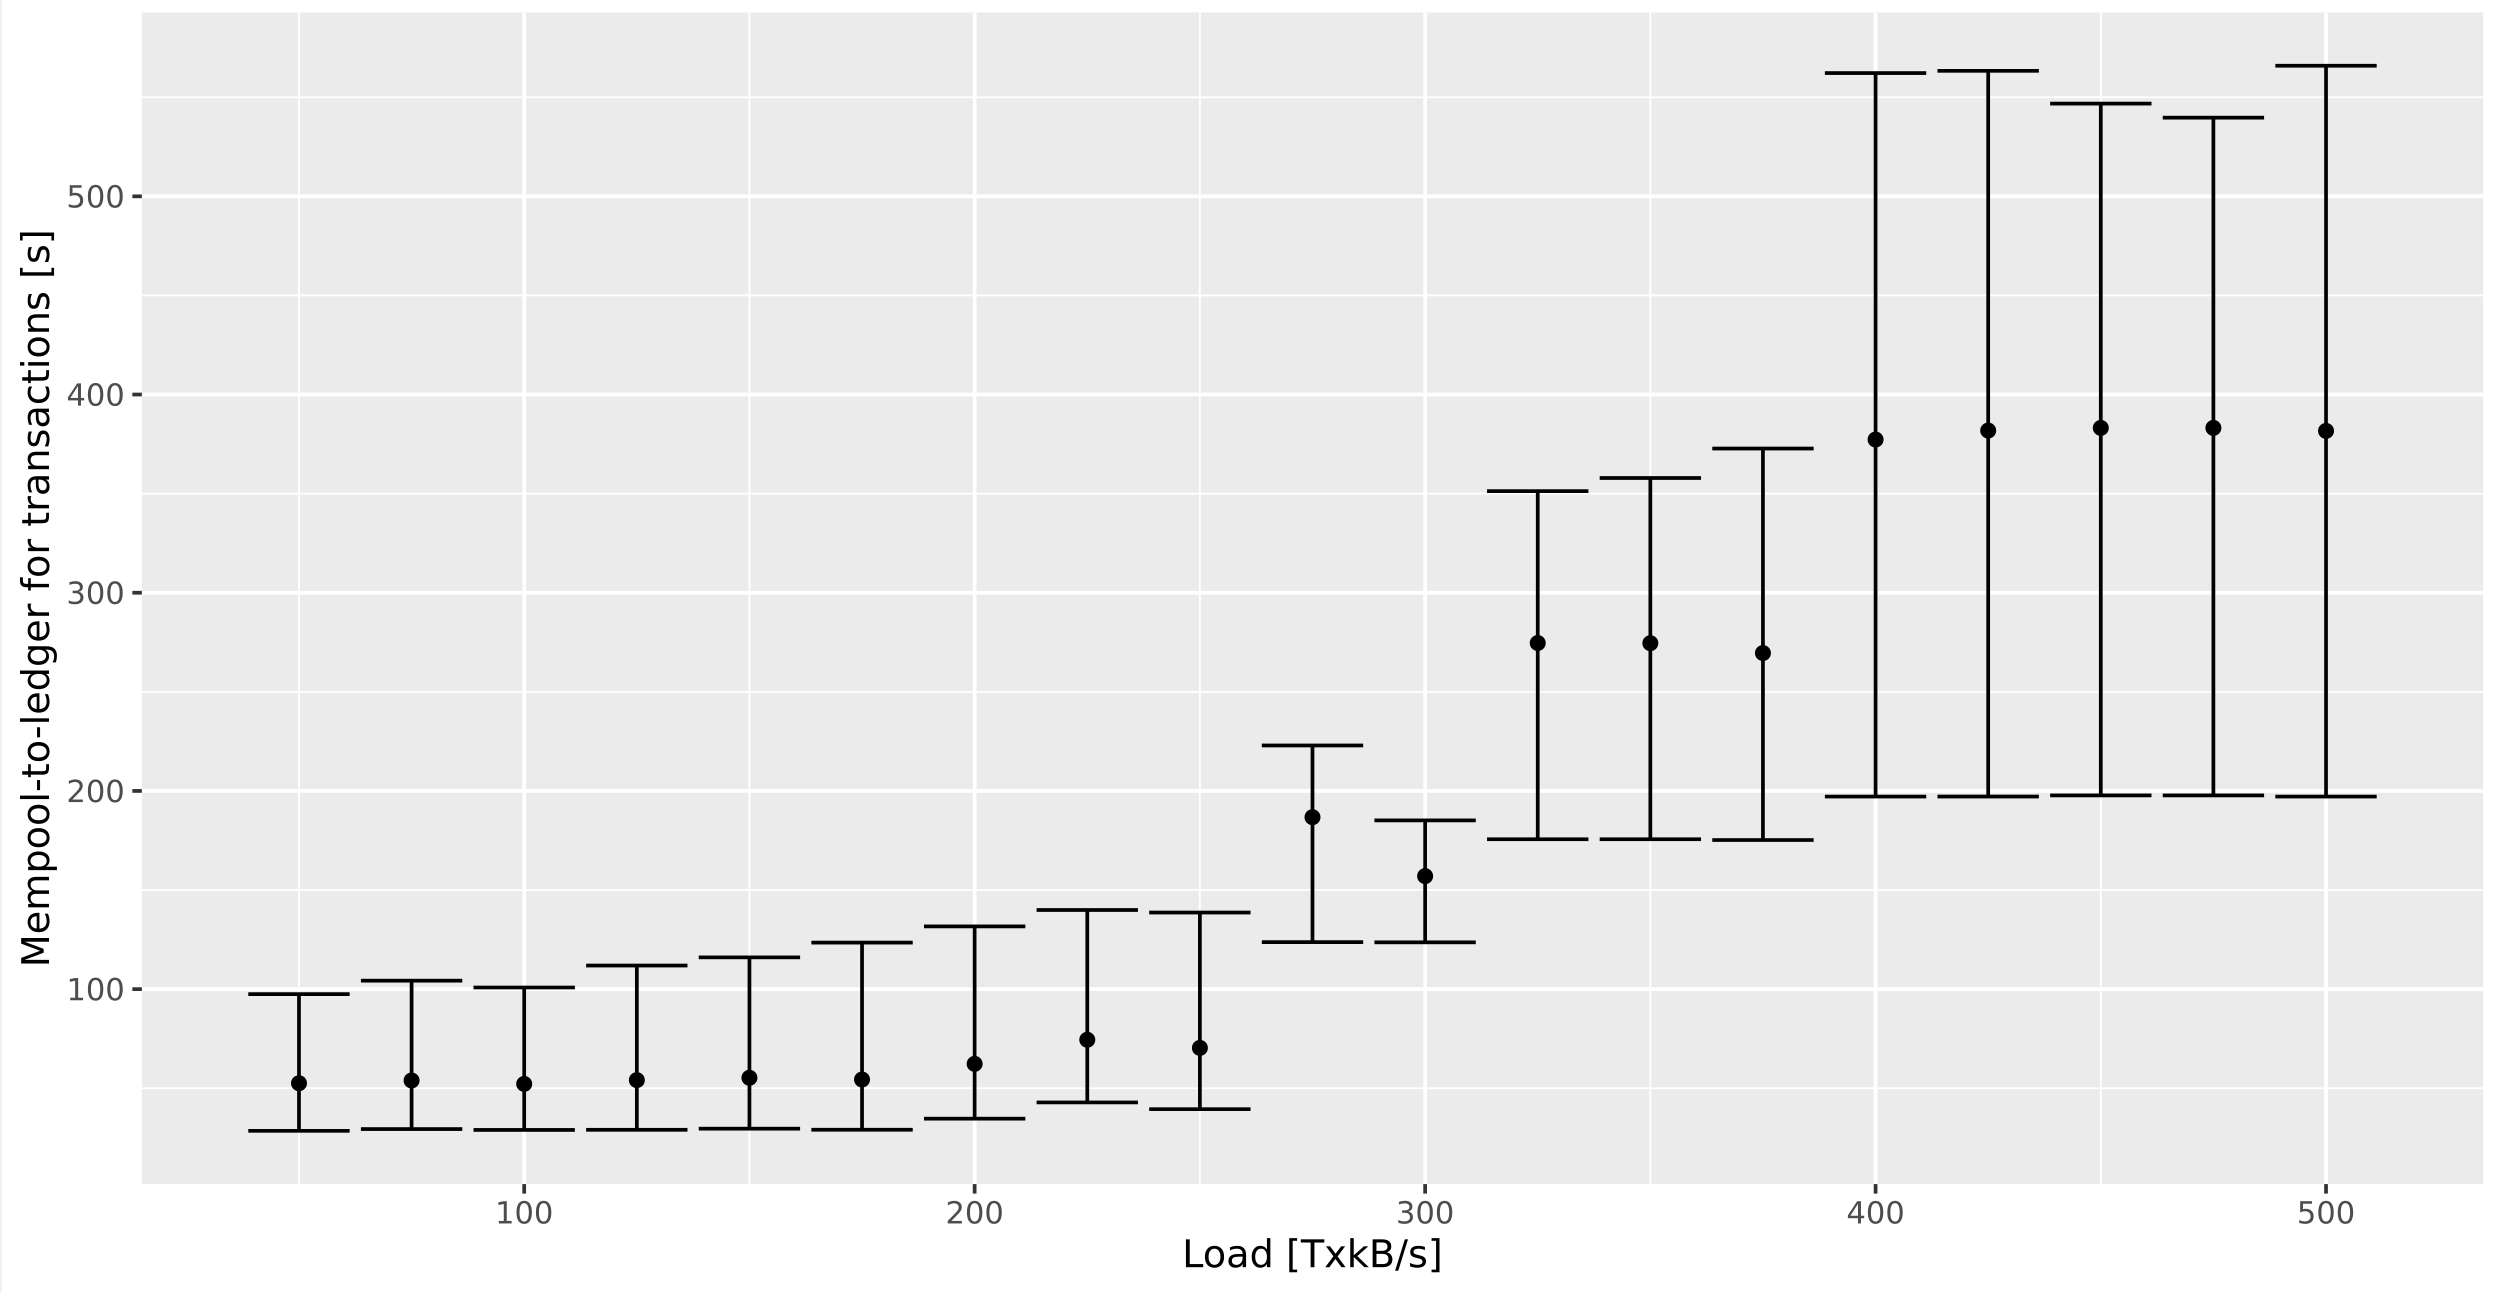
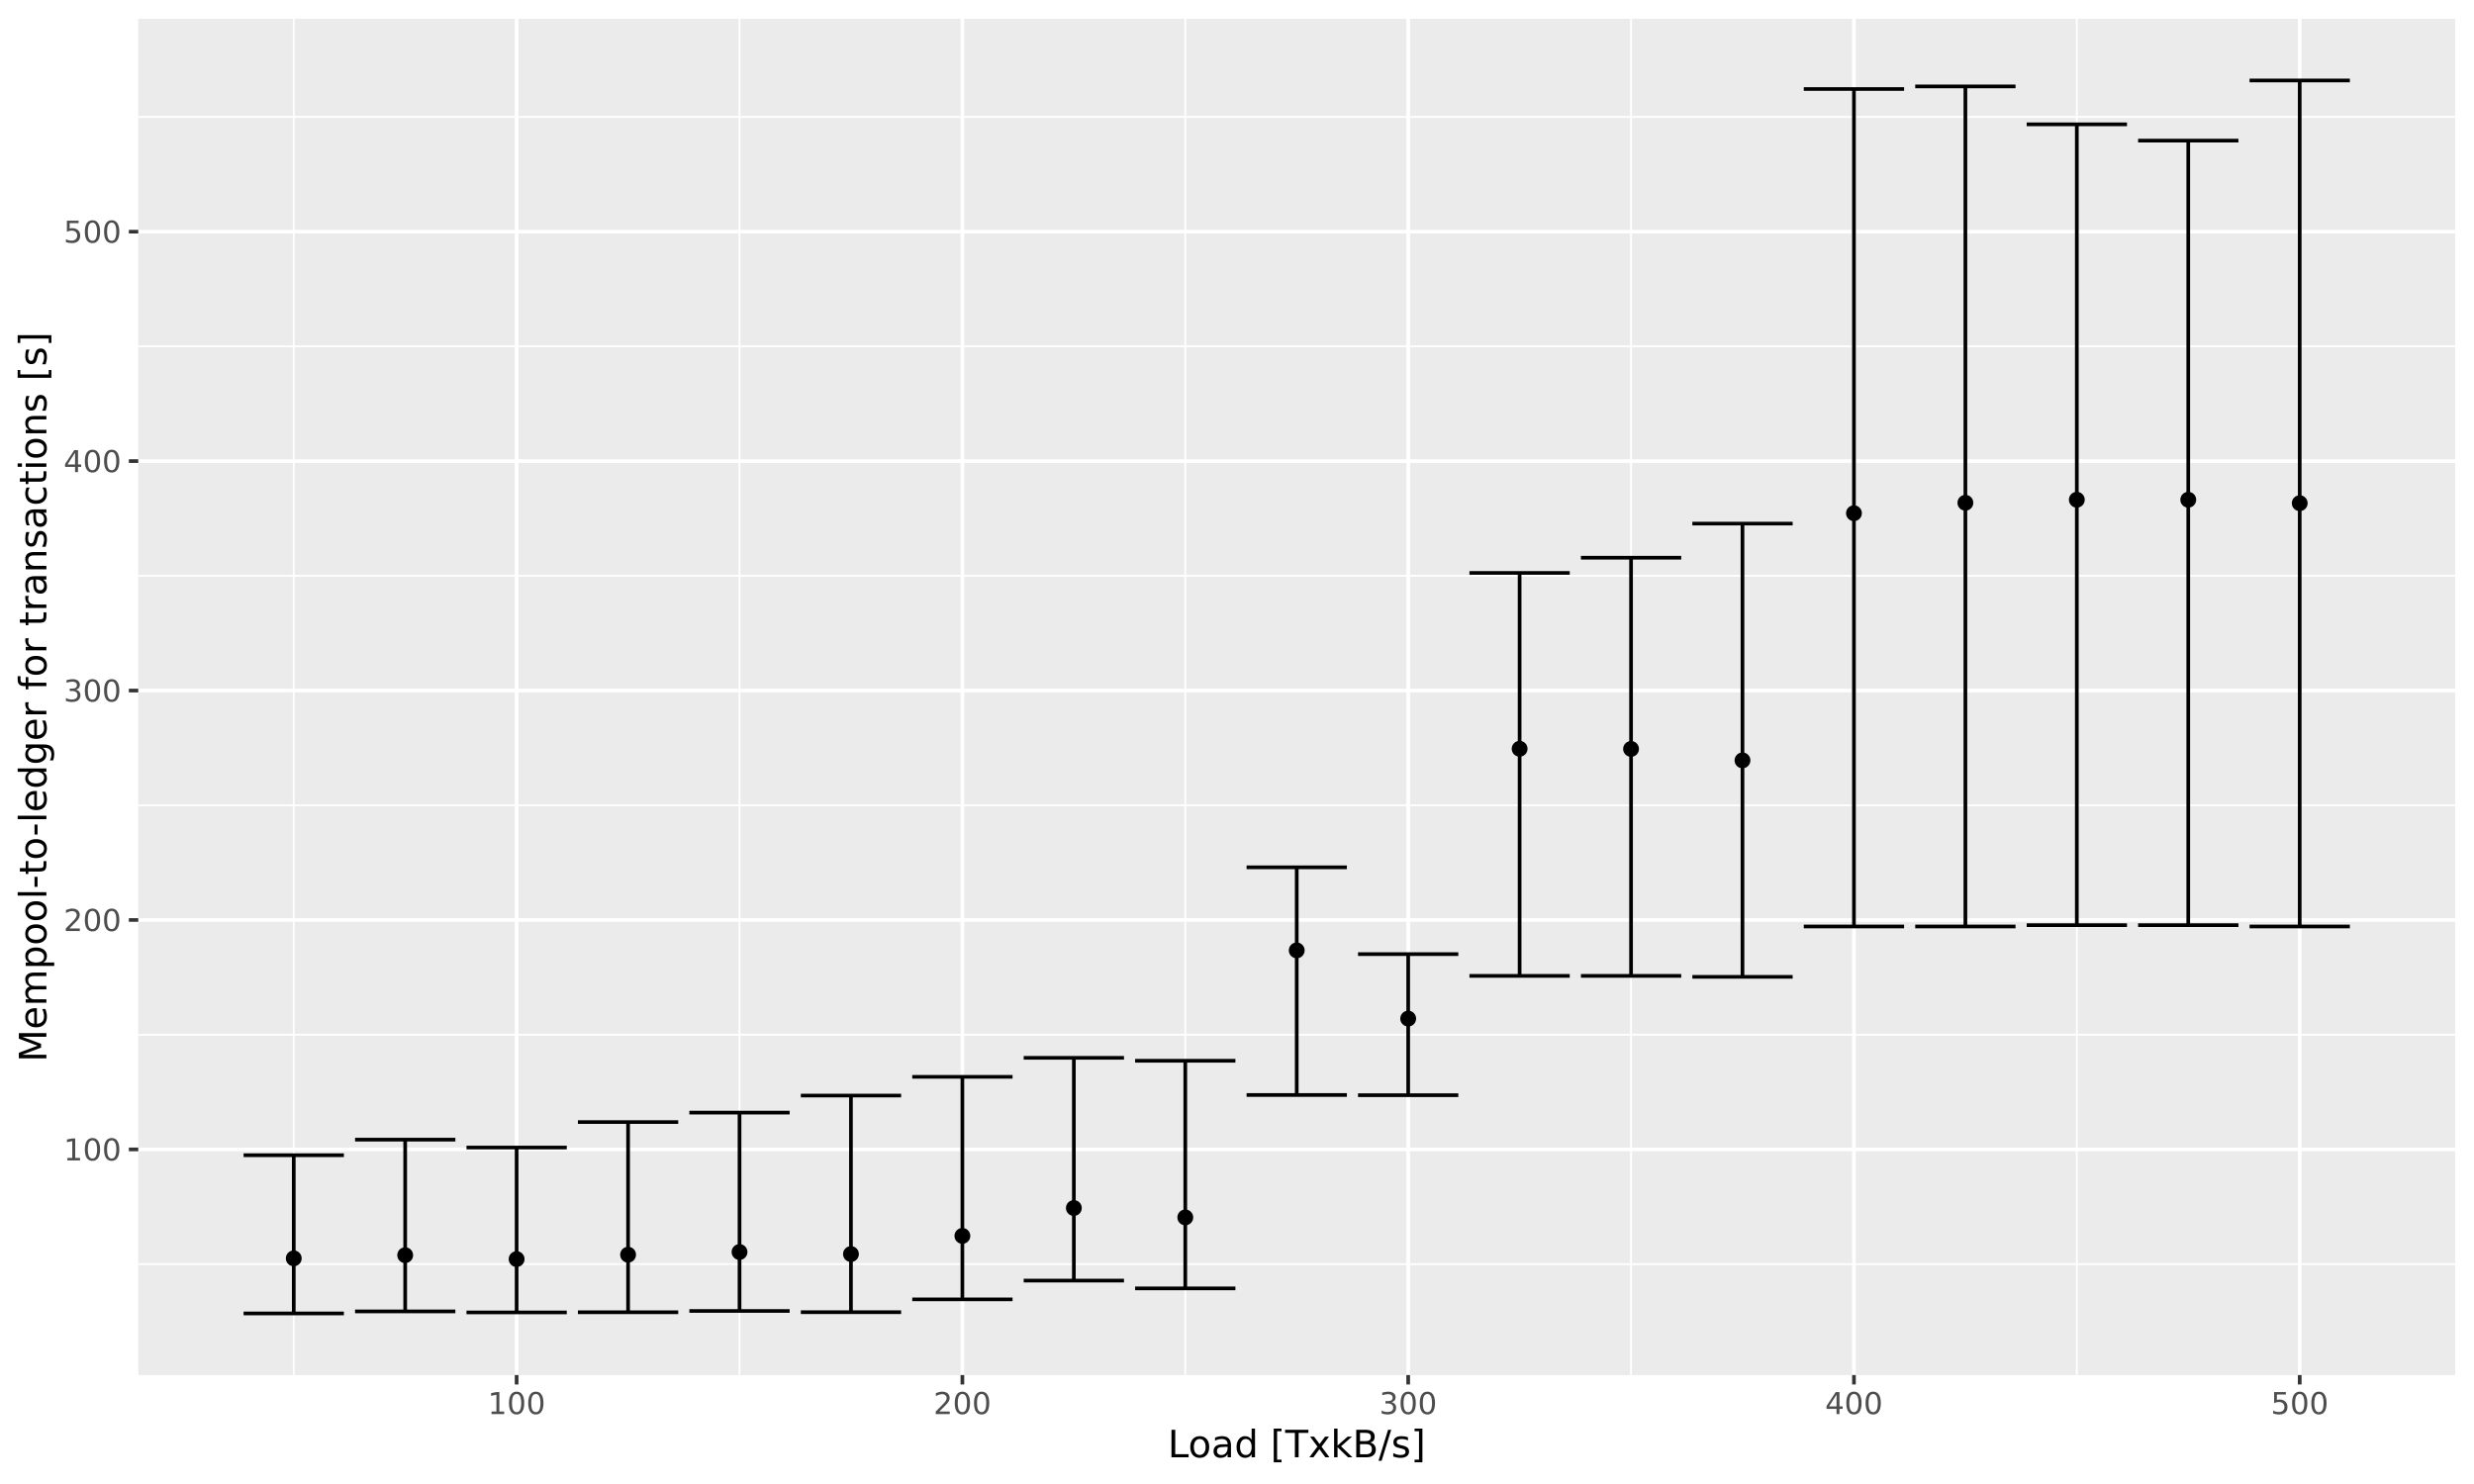
- <svg xmlns="http://www.w3.org/2000/svg" class="svglite" width="720pt" height="372pt" viewBox="0 0 720 372" version="1.1" id="svg123">
-   <defs id="defs1">
-     <style type="text/css" id="style1">
+ <svg xmlns="http://www.w3.org/2000/svg" class="svglite" width="720.00pt" height="432.00pt" viewBox="0 0 720.00 432.00">
+   <defs>
+     <style type="text/css">
    .svglite line, .svglite polyline, .svglite polygon, .svglite path, .svglite rect, .svglite circle {
      fill: none;
      stroke: #000000;
      stroke-linecap: round;
      stroke-linejoin: round;
      stroke-miterlimit: 10.00;
    }
    .svglite text {
      white-space: pre;
    }
  </style>
  </defs>
-   <rect width="100%" height="86.111%" style="fill:#ffffff;stroke:none;stroke-width:0.928" id="rect1" x="0.617" y="0.617" />
-   <defs id="defs2">
+   <rect width="100%" height="100%" style="stroke: none; fill: #FFFFFF;" />
+   <defs>
    <clipPath id="cpMC4wMHw3MjAuMDB8MC4wMHw0MzIuMDA=">
-       <rect x="0" y="0" width="720" height="432" id="rect2" />
+       <rect x="0.00" y="0.00" width="720.00" height="432.00" />
    </clipPath>
  </defs>
-   <g clip-path="url(#cpMC4wMHw3MjAuMDB8MC4wMHw0MzIuMDA=)" id="g3" transform="matrix(1,0,0,0.8627787,0.6174957,3.3619222e-7)">
-     <rect x="0" y="0" width="720" height="432" style="fill:#ffffff;stroke:#ffffff;stroke-width:1.07" id="rect3" />
+   <g clip-path="url(#cpMC4wMHw3MjAuMDB8MC4wMHw0MzIuMDA=)">
+     <rect x="0.00" y="0.00" width="720.00" height="432.00" style="stroke-width: 1.07; stroke: #FFFFFF; fill: #FFFFFF;" />
  </g>
-   <defs id="defs4">
-     <clipPath id="cpNDAuMjR8NzE0LjUyfDYyLjg3fDQwMC4yOQ==">
-       <rect x="40.24" y="62.87" width="674.28" height="337.42" id="rect4" />
+   <defs>
+     <clipPath id="cpNDAuMjR8NzE0LjUyfDUuNDh8NDAwLjI5">
+       <rect x="40.24" y="5.48" width="674.28" height="394.82" />
    </clipPath>
  </defs>
-   <g clip-path="url(#cpNDAuMjR8NzE0LjUyfDYyLjg3fDQwMC4yOQ==)" id="g100" transform="translate(0.6174957,-59.27959)">
-     <rect x="40.24" y="62.87" width="674.28" height="337.42" style="fill:#ebebeb;stroke:none;stroke-width:1.07" id="rect5" />
-     <polyline points="40.24,372.69 714.52,372.69 " style="stroke:#ffffff;stroke-width:0.53;stroke-linecap:butt" id="polyline5" />
-     <polyline points="40.24,315.61 714.52,315.61 " style="stroke:#ffffff;stroke-width:0.53;stroke-linecap:butt" id="polyline6" />
-     <polyline points="40.24,258.53 714.52,258.53 " style="stroke:#ffffff;stroke-width:0.53;stroke-linecap:butt" id="polyline7" />
-     <polyline points="40.24,201.45 714.52,201.45 " style="stroke:#ffffff;stroke-width:0.53;stroke-linecap:butt" id="polyline8" />
-     <polyline points="40.24,144.36 714.52,144.36 " style="stroke:#ffffff;stroke-width:0.53;stroke-linecap:butt" id="polyline9" />
-     <polyline points="40.24,87.28 714.52,87.28 " style="stroke:#ffffff;stroke-width:0.53;stroke-linecap:butt" id="polyline10" />
-     <polyline points="85.49,400.29 85.49,62.87 " style="stroke:#ffffff;stroke-width:0.53;stroke-linecap:butt" id="polyline11" />
-     <polyline points="215.22,400.29 215.22,62.87 " style="stroke:#ffffff;stroke-width:0.53;stroke-linecap:butt" id="polyline12" />
-     <polyline points="344.95,400.29 344.95,62.87 " style="stroke:#ffffff;stroke-width:0.53;stroke-linecap:butt" id="polyline13" />
-     <polyline points="474.68,400.29 474.68,62.87 " style="stroke:#ffffff;stroke-width:0.53;stroke-linecap:butt" id="polyline14" />
-     <polyline points="604.41,400.29 604.41,62.87 " style="stroke:#ffffff;stroke-width:0.53;stroke-linecap:butt" id="polyline15" />
-     <polyline points="40.24,344.15 714.52,344.15 " style="stroke:#ffffff;stroke-width:1.07;stroke-linecap:butt" id="polyline16" />
-     <polyline points="40.24,287.07 714.52,287.07 " style="stroke:#ffffff;stroke-width:1.07;stroke-linecap:butt" id="polyline17" />
-     <polyline points="40.24,229.99 714.52,229.99 " style="stroke:#ffffff;stroke-width:1.07;stroke-linecap:butt" id="polyline18" />
-     <polyline points="40.24,172.91 714.52,172.91 " style="stroke:#ffffff;stroke-width:1.07;stroke-linecap:butt" id="polyline19" />
-     <polyline points="40.24,115.82 714.52,115.82 " style="stroke:#ffffff;stroke-width:1.07;stroke-linecap:butt" id="polyline20" />
-     <polyline points="150.35,400.29 150.35,62.87 " style="stroke:#ffffff;stroke-width:1.07;stroke-linecap:butt" id="polyline21" />
-     <polyline points="280.08,400.29 280.08,62.87 " style="stroke:#ffffff;stroke-width:1.07;stroke-linecap:butt" id="polyline22" />
-     <polyline points="409.82,400.29 409.82,62.87 " style="stroke:#ffffff;stroke-width:1.07;stroke-linecap:butt" id="polyline23" />
-     <polyline points="539.55,400.29 539.55,62.87 " style="stroke:#ffffff;stroke-width:1.07;stroke-linecap:butt" id="polyline24" />
-     <polyline points="669.28,400.29 669.28,62.87 " style="stroke:#ffffff;stroke-width:1.07;stroke-linecap:butt" id="polyline25" />
-     <polyline points="70.89,345.59 100.08,345.59 " style="stroke-width:1.07;stroke-linecap:butt" id="polyline26" />
-     <polyline points="85.49,345.59 85.49,384.96 " style="stroke-width:1.07;stroke-linecap:butt" id="polyline27" />
-     <polyline points="70.89,384.96 100.08,384.96 " style="stroke-width:1.07;stroke-linecap:butt" id="polyline28" />
-     <polyline points="103.33,341.71 132.52,341.71 " style="stroke-width:1.07;stroke-linecap:butt" id="polyline29" />
-     <polyline points="117.92,341.71 117.92,384.45 " style="stroke-width:1.07;stroke-linecap:butt" id="polyline30" />
-     <polyline points="103.33,384.45 132.52,384.45 " style="stroke-width:1.07;stroke-linecap:butt" id="polyline31" />
-     <polyline points="135.76,343.68 164.95,343.68 " style="stroke-width:1.07;stroke-linecap:butt" id="polyline32" />
-     <polyline points="150.35,343.68 150.35,384.70 " style="stroke-width:1.07;stroke-linecap:butt" id="polyline33" />
-     <polyline points="135.76,384.70 164.95,384.70 " style="stroke-width:1.07;stroke-linecap:butt" id="polyline34" />
-     <polyline points="168.19,337.35 197.38,337.35 " style="stroke-width:1.07;stroke-linecap:butt" id="polyline35" />
-     <polyline points="182.79,337.35 182.79,384.66 " style="stroke-width:1.07;stroke-linecap:butt" id="polyline36" />
-     <polyline points="168.19,384.66 197.38,384.66 " style="stroke-width:1.07;stroke-linecap:butt" id="polyline37" />
-     <polyline points="200.62,335.00 229.81,335.00 " style="stroke-width:1.07;stroke-linecap:butt" id="polyline38" />
-     <polyline points="215.22,335.00 215.22,384.34 " style="stroke-width:1.07;stroke-linecap:butt" id="polyline39" />
-     <polyline points="200.62,384.34 229.81,384.34 " style="stroke-width:1.07;stroke-linecap:butt" id="polyline40" />
-     <polyline points="233.06,330.75 262.25,330.75 " style="stroke-width:1.07;stroke-linecap:butt" id="polyline41" />
-     <polyline points="247.65,330.75 247.65,384.65 " style="stroke-width:1.07;stroke-linecap:butt" id="polyline42" />
-     <polyline points="233.06,384.65 262.25,384.65 " style="stroke-width:1.07;stroke-linecap:butt" id="polyline43" />
-     <polyline points="265.49,326.09 294.68,326.09 " style="stroke-width:1.07;stroke-linecap:butt" id="polyline44" />
-     <polyline points="280.08,326.09 280.08,381.45 " style="stroke-width:1.07;stroke-linecap:butt" id="polyline45" />
-     <polyline points="265.49,381.45 294.68,381.45 " style="stroke-width:1.07;stroke-linecap:butt" id="polyline46" />
-     <polyline points="297.92,321.36 327.11,321.36 " style="stroke-width:1.07;stroke-linecap:butt" id="polyline47" />
-     <polyline points="312.52,321.36 312.52,376.78 " style="stroke-width:1.07;stroke-linecap:butt" id="polyline48" />
-     <polyline points="297.92,376.78 327.11,376.78 " style="stroke-width:1.07;stroke-linecap:butt" id="polyline49" />
-     <polyline points="330.35,322.09 359.54,322.09 " style="stroke-width:1.07;stroke-linecap:butt" id="polyline50" />
-     <polyline points="344.95,322.09 344.95,378.72 " style="stroke-width:1.07;stroke-linecap:butt" id="polyline51" />
-     <polyline points="330.35,378.72 359.54,378.72 " style="stroke-width:1.07;stroke-linecap:butt" id="polyline52" />
-     <polyline points="362.79,273.97 391.98,273.97 " style="stroke-width:1.07;stroke-linecap:butt" id="polyline53" />
-     <polyline points="377.38,273.97 377.38,330.61 " style="stroke-width:1.07;stroke-linecap:butt" id="polyline54" />
-     <polyline points="362.79,330.61 391.98,330.61 " style="stroke-width:1.07;stroke-linecap:butt" id="polyline55" />
-     <polyline points="395.22,295.56 424.41,295.56 " style="stroke-width:1.07;stroke-linecap:butt" id="polyline56" />
-     <polyline points="409.82,295.56 409.82,330.67 " style="stroke-width:1.07;stroke-linecap:butt" id="polyline57" />
-     <polyline points="395.22,330.67 424.41,330.67 " style="stroke-width:1.07;stroke-linecap:butt" id="polyline58" />
-     <polyline points="427.65,200.72 456.84,200.72 " style="stroke-width:1.07;stroke-linecap:butt" id="polyline59" />
-     <polyline points="442.25,200.72 442.25,300.98 " style="stroke-width:1.07;stroke-linecap:butt" id="polyline60" />
-     <polyline points="427.65,300.98 456.84,300.98 " style="stroke-width:1.07;stroke-linecap:butt" id="polyline61" />
-     <polyline points="460.09,196.95 489.28,196.95 " style="stroke-width:1.07;stroke-linecap:butt" id="polyline62" />
-     <polyline points="474.68,196.95 474.68,300.98 " style="stroke-width:1.07;stroke-linecap:butt" id="polyline63" />
-     <polyline points="460.09,300.98 489.28,300.98 " style="stroke-width:1.07;stroke-linecap:butt" id="polyline64" />
-     <polyline points="492.52,188.45 521.71,188.45 " style="stroke-width:1.07;stroke-linecap:butt" id="polyline65" />
-     <polyline points="507.11,188.45 507.11,301.21 " style="stroke-width:1.07;stroke-linecap:butt" id="polyline66" />
-     <polyline points="492.52,301.21 521.71,301.21 " style="stroke-width:1.07;stroke-linecap:butt" id="polyline67" />
-     <polyline points="524.95,80.33 554.14,80.33 " style="stroke-width:1.07;stroke-linecap:butt" id="polyline68" />
-     <polyline points="539.55,80.33 539.55,288.69 " style="stroke-width:1.07;stroke-linecap:butt" id="polyline69" />
-     <polyline points="524.95,288.69 554.14,288.69 " style="stroke-width:1.07;stroke-linecap:butt" id="polyline70" />
-     <polyline points="557.38,79.68 586.57,79.68 " style="stroke-width:1.07;stroke-linecap:butt" id="polyline71" />
-     <polyline points="571.98,79.68 571.98,288.68 " style="stroke-width:1.07;stroke-linecap:butt" id="polyline72" />
-     <polyline points="557.38,288.68 586.57,288.68 " style="stroke-width:1.07;stroke-linecap:butt" id="polyline73" />
-     <polyline points="589.82,89.11 619.01,89.11 " style="stroke-width:1.07;stroke-linecap:butt" id="polyline74" />
-     <polyline points="604.41,89.11 604.41,288.35 " style="stroke-width:1.07;stroke-linecap:butt" id="polyline75" />
-     <polyline points="589.82,288.35 619.01,288.35 " style="stroke-width:1.07;stroke-linecap:butt" id="polyline76" />
-     <polyline points="622.25,93.17 651.44,93.17 " style="stroke-width:1.07;stroke-linecap:butt" id="polyline77" />
-     <polyline points="636.84,93.17 636.84,288.35 " style="stroke-width:1.07;stroke-linecap:butt" id="polyline78" />
-     <polyline points="622.25,288.35 651.44,288.35 " style="stroke-width:1.07;stroke-linecap:butt" id="polyline79" />
-     <polyline points="654.68,78.21 683.87,78.21 " style="stroke-width:1.07;stroke-linecap:butt" id="polyline80" />
-     <polyline points="669.28,78.21 669.28,288.69 " style="stroke-width:1.07;stroke-linecap:butt" id="polyline81" />
-     <polyline points="654.68,288.69 683.87,288.69 " style="stroke-width:1.07;stroke-linecap:butt" id="polyline82" />
-     <circle cx="85.49" cy="371.25" r="1.95" style="fill:#000000;stroke-width:0.71" id="circle82" />
-     <circle cx="117.92" cy="370.46" r="1.95" style="fill:#000000;stroke-width:0.71" id="circle83" />
-     <circle cx="150.35" cy="371.44" r="1.95" style="fill:#000000;stroke-width:0.71" id="circle84" />
-     <circle cx="182.79" cy="370.35" r="1.95" style="fill:#000000;stroke-width:0.71" id="circle85" />
-     <circle cx="215.22" cy="369.68" r="1.95" style="fill:#000000;stroke-width:0.71" id="circle86" />
-     <circle cx="247.65" cy="370.18" r="1.95" style="fill:#000000;stroke-width:0.71" id="circle87" />
-     <circle cx="280.08" cy="365.67" r="1.95" style="fill:#000000;stroke-width:0.71" id="circle88" />
-     <circle cx="312.52" cy="358.73" r="1.95" style="fill:#000000;stroke-width:0.71" id="circle89" />
-     <circle cx="344.95" cy="361.07" r="1.95" style="fill:#000000;stroke-width:0.71" id="circle90" />
-     <circle cx="377.38" cy="294.63" r="1.95" style="fill:#000000;stroke-width:0.71" id="circle91" />
-     <circle cx="409.82" cy="311.6" r="1.95" style="fill:#000000;stroke-width:0.71" id="circle92" />
-     <circle cx="442.25" cy="244.47" r="1.95" style="fill:#000000;stroke-width:0.71" id="circle93" />
-     <circle cx="474.68" cy="244.52" r="1.95" style="fill:#000000;stroke-width:0.71" id="circle94" />
-     <circle cx="507.11" cy="247.36" r="1.95" style="fill:#000000;stroke-width:0.71" id="circle95" />
-     <circle cx="539.55" cy="185.87" r="1.95" style="fill:#000000;stroke-width:0.71" id="circle96" />
-     <circle cx="571.98" cy="183.28" r="1.95" style="fill:#000000;stroke-width:0.71" id="circle97" />
-     <circle cx="604.41" cy="182.52" r="1.95" style="fill:#000000;stroke-width:0.71" id="circle98" />
-     <circle cx="636.84" cy="182.52" r="1.95" style="fill:#000000;stroke-width:0.71" id="circle99" />
-     <circle cx="669.28" cy="183.38" r="1.95" style="fill:#000000;stroke-width:0.71" id="circle100" />
+   <g clip-path="url(#cpNDAuMjR8NzE0LjUyfDUuNDh8NDAwLjI5)">
+     <rect x="40.24" y="5.48" width="674.28" height="394.82" style="stroke-width: 1.07; stroke: none; fill: #EBEBEB;" />
+     <polyline points="40.24,368.00 714.52,368.00 " style="stroke-width: 0.53; stroke: #FFFFFF; stroke-linecap: butt;" />
+     <polyline points="40.24,301.21 714.52,301.21 " style="stroke-width: 0.53; stroke: #FFFFFF; stroke-linecap: butt;" />
+     <polyline points="40.24,234.42 714.52,234.42 " style="stroke-width: 0.53; stroke: #FFFFFF; stroke-linecap: butt;" />
+     <polyline points="40.24,167.62 714.52,167.62 " style="stroke-width: 0.53; stroke: #FFFFFF; stroke-linecap: butt;" />
+     <polyline points="40.24,100.83 714.52,100.83 " style="stroke-width: 0.53; stroke: #FFFFFF; stroke-linecap: butt;" />
+     <polyline points="40.24,34.04 714.52,34.04 " style="stroke-width: 0.53; stroke: #FFFFFF; stroke-linecap: butt;" />
+     <polyline points="85.49,400.29 85.49,5.48 " style="stroke-width: 0.53; stroke: #FFFFFF; stroke-linecap: butt;" />
+     <polyline points="215.22,400.29 215.22,5.48 " style="stroke-width: 0.53; stroke: #FFFFFF; stroke-linecap: butt;" />
+     <polyline points="344.95,400.29 344.95,5.48 " style="stroke-width: 0.53; stroke: #FFFFFF; stroke-linecap: butt;" />
+     <polyline points="474.68,400.29 474.68,5.48 " style="stroke-width: 0.53; stroke: #FFFFFF; stroke-linecap: butt;" />
+     <polyline points="604.41,400.29 604.41,5.48 " style="stroke-width: 0.53; stroke: #FFFFFF; stroke-linecap: butt;" />
+     <polyline points="40.24,334.60 714.52,334.60 " style="stroke-width: 1.07; stroke: #FFFFFF; stroke-linecap: butt;" />
+     <polyline points="40.24,267.81 714.52,267.81 " style="stroke-width: 1.07; stroke: #FFFFFF; stroke-linecap: butt;" />
+     <polyline points="40.24,201.02 714.52,201.02 " style="stroke-width: 1.07; stroke: #FFFFFF; stroke-linecap: butt;" />
+     <polyline points="40.24,134.23 714.52,134.23 " style="stroke-width: 1.07; stroke: #FFFFFF; stroke-linecap: butt;" />
+     <polyline points="40.24,67.44 714.52,67.44 " style="stroke-width: 1.07; stroke: #FFFFFF; stroke-linecap: butt;" />
+     <polyline points="150.35,400.29 150.35,5.48 " style="stroke-width: 1.07; stroke: #FFFFFF; stroke-linecap: butt;" />
+     <polyline points="280.08,400.29 280.08,5.48 " style="stroke-width: 1.07; stroke: #FFFFFF; stroke-linecap: butt;" />
+     <polyline points="409.82,400.29 409.82,5.48 " style="stroke-width: 1.07; stroke: #FFFFFF; stroke-linecap: butt;" />
+     <polyline points="539.55,400.29 539.55,5.48 " style="stroke-width: 1.07; stroke: #FFFFFF; stroke-linecap: butt;" />
+     <polyline points="669.28,400.29 669.28,5.48 " style="stroke-width: 1.07; stroke: #FFFFFF; stroke-linecap: butt;" />
+     <polyline points="70.89,336.29 100.08,336.29 " style="stroke-width: 1.07; stroke-linecap: butt;" />
+     <polyline points="85.49,336.29 85.49,382.35 " style="stroke-width: 1.07; stroke-linecap: butt;" />
+     <polyline points="70.89,382.35 100.08,382.35 " style="stroke-width: 1.07; stroke-linecap: butt;" />
+     <polyline points="103.33,331.75 132.52,331.75 " style="stroke-width: 1.07; stroke-linecap: butt;" />
+     <polyline points="117.92,331.75 117.92,381.75 " style="stroke-width: 1.07; stroke-linecap: butt;" />
+     <polyline points="103.33,381.75 132.52,381.75 " style="stroke-width: 1.07; stroke-linecap: butt;" />
+     <polyline points="135.76,334.05 164.95,334.05 " style="stroke-width: 1.07; stroke-linecap: butt;" />
+     <polyline points="150.35,334.05 150.35,382.05 " style="stroke-width: 1.07; stroke-linecap: butt;" />
+     <polyline points="135.76,382.05 164.95,382.05 " style="stroke-width: 1.07; stroke-linecap: butt;" />
+     <polyline points="168.19,326.64 197.38,326.64 " style="stroke-width: 1.07; stroke-linecap: butt;" />
+     <polyline points="182.79,326.64 182.79,382.01 " style="stroke-width: 1.07; stroke-linecap: butt;" />
+     <polyline points="168.19,382.01 197.38,382.01 " style="stroke-width: 1.07; stroke-linecap: butt;" />
+     <polyline points="200.62,323.89 229.81,323.89 " style="stroke-width: 1.07; stroke-linecap: butt;" />
+     <polyline points="215.22,323.89 215.22,381.63 " style="stroke-width: 1.07; stroke-linecap: butt;" />
+     <polyline points="200.62,381.63 229.81,381.63 " style="stroke-width: 1.07; stroke-linecap: butt;" />
+     <polyline points="233.06,318.92 262.25,318.92 " style="stroke-width: 1.07; stroke-linecap: butt;" />
+     <polyline points="247.65,318.92 247.65,381.99 " style="stroke-width: 1.07; stroke-linecap: butt;" />
+     <polyline points="233.06,381.99 262.25,381.99 " style="stroke-width: 1.07; stroke-linecap: butt;" />
+     <polyline points="265.49,313.47 294.68,313.47 " style="stroke-width: 1.07; stroke-linecap: butt;" />
+     <polyline points="280.08,313.47 280.08,378.25 " style="stroke-width: 1.07; stroke-linecap: butt;" />
+     <polyline points="265.49,378.25 294.68,378.25 " style="stroke-width: 1.07; stroke-linecap: butt;" />
+     <polyline points="297.92,307.94 327.11,307.94 " style="stroke-width: 1.07; stroke-linecap: butt;" />
+     <polyline points="312.52,307.94 312.52,372.78 " style="stroke-width: 1.07; stroke-linecap: butt;" />
+     <polyline points="297.92,372.78 327.11,372.78 " style="stroke-width: 1.07; stroke-linecap: butt;" />
+     <polyline points="330.35,308.79 359.54,308.79 " style="stroke-width: 1.07; stroke-linecap: butt;" />
+     <polyline points="344.95,308.79 344.95,375.05 " style="stroke-width: 1.07; stroke-linecap: butt;" />
+     <polyline points="330.35,375.05 359.54,375.05 " style="stroke-width: 1.07; stroke-linecap: butt;" />
+     <polyline points="362.79,252.48 391.98,252.48 " style="stroke-width: 1.07; stroke-linecap: butt;" />
+     <polyline points="377.38,252.48 377.38,318.76 " style="stroke-width: 1.07; stroke-linecap: butt;" />
+     <polyline points="362.79,318.76 391.98,318.76 " style="stroke-width: 1.07; stroke-linecap: butt;" />
+     <polyline points="395.22,277.74 424.41,277.74 " style="stroke-width: 1.07; stroke-linecap: butt;" />
+     <polyline points="409.82,277.74 409.82,318.82 " style="stroke-width: 1.07; stroke-linecap: butt;" />
+     <polyline points="395.22,318.82 424.41,318.82 " style="stroke-width: 1.07; stroke-linecap: butt;" />
+     <polyline points="427.65,166.78 456.84,166.78 " style="stroke-width: 1.07; stroke-linecap: butt;" />
+     <polyline points="442.25,166.78 442.25,284.08 " style="stroke-width: 1.07; stroke-linecap: butt;" />
+     <polyline points="427.65,284.08 456.84,284.08 " style="stroke-width: 1.07; stroke-linecap: butt;" />
+     <polyline points="460.09,162.36 489.28,162.36 " style="stroke-width: 1.07; stroke-linecap: butt;" />
+     <polyline points="474.68,162.36 474.68,284.08 " style="stroke-width: 1.07; stroke-linecap: butt;" />
+     <polyline points="460.09,284.08 489.28,284.08 " style="stroke-width: 1.07; stroke-linecap: butt;" />
+     <polyline points="492.52,152.42 521.71,152.42 " style="stroke-width: 1.07; stroke-linecap: butt;" />
+     <polyline points="507.11,152.42 507.11,284.36 " style="stroke-width: 1.07; stroke-linecap: butt;" />
+     <polyline points="492.52,284.36 521.71,284.36 " style="stroke-width: 1.07; stroke-linecap: butt;" />
+     <polyline points="524.95,25.91 554.14,25.91 " style="stroke-width: 1.07; stroke-linecap: butt;" />
+     <polyline points="539.55,25.91 539.55,269.71 " style="stroke-width: 1.07; stroke-linecap: butt;" />
+     <polyline points="524.95,269.71 554.14,269.71 " style="stroke-width: 1.07; stroke-linecap: butt;" />
+     <polyline points="557.38,25.15 586.57,25.15 " style="stroke-width: 1.07; stroke-linecap: butt;" />
+     <polyline points="571.98,25.15 571.98,269.70 " style="stroke-width: 1.07; stroke-linecap: butt;" />
+     <polyline points="557.38,269.70 586.57,269.70 " style="stroke-width: 1.07; stroke-linecap: butt;" />
+     <polyline points="589.82,36.19 619.01,36.19 " style="stroke-width: 1.07; stroke-linecap: butt;" />
+     <polyline points="604.41,36.19 604.41,269.32 " style="stroke-width: 1.07; stroke-linecap: butt;" />
+     <polyline points="589.82,269.32 619.01,269.32 " style="stroke-width: 1.07; stroke-linecap: butt;" />
+     <polyline points="622.25,40.94 651.44,40.94 " style="stroke-width: 1.07; stroke-linecap: butt;" />
+     <polyline points="636.84,40.94 636.84,269.32 " style="stroke-width: 1.07; stroke-linecap: butt;" />
+     <polyline points="622.25,269.32 651.44,269.32 " style="stroke-width: 1.07; stroke-linecap: butt;" />
+     <polyline points="654.68,23.43 683.87,23.43 " style="stroke-width: 1.07; stroke-linecap: butt;" />
+     <polyline points="669.28,23.43 669.28,269.71 " style="stroke-width: 1.07; stroke-linecap: butt;" />
+     <polyline points="654.68,269.71 683.87,269.71 " style="stroke-width: 1.07; stroke-linecap: butt;" />
+     <circle cx="85.49" cy="366.31" r="1.95" style="stroke-width: 0.71; fill: #000000;" />
+     <circle cx="117.92" cy="365.39" r="1.95" style="stroke-width: 0.71; fill: #000000;" />
+     <circle cx="150.35" cy="366.53" r="1.95" style="stroke-width: 0.71; fill: #000000;" />
+     <circle cx="182.79" cy="365.25" r="1.95" style="stroke-width: 0.71; fill: #000000;" />
+     <circle cx="215.22" cy="364.47" r="1.95" style="stroke-width: 0.71; fill: #000000;" />
+     <circle cx="247.65" cy="365.06" r="1.95" style="stroke-width: 0.71; fill: #000000;" />
+     <circle cx="280.08" cy="359.78" r="1.95" style="stroke-width: 0.71; fill: #000000;" />
+     <circle cx="312.52" cy="351.66" r="1.95" style="stroke-width: 0.71; fill: #000000;" />
+     <circle cx="344.95" cy="354.39" r="1.95" style="stroke-width: 0.71; fill: #000000;" />
+     <circle cx="377.38" cy="276.66" r="1.95" style="stroke-width: 0.71; fill: #000000;" />
+     <circle cx="409.82" cy="296.52" r="1.95" style="stroke-width: 0.71; fill: #000000;" />
+     <circle cx="442.25" cy="217.97" r="1.95" style="stroke-width: 0.71; fill: #000000;" />
+     <circle cx="474.68" cy="218.02" r="1.95" style="stroke-width: 0.71; fill: #000000;" />
+     <circle cx="507.11" cy="221.35" r="1.95" style="stroke-width: 0.71; fill: #000000;" />
+     <circle cx="539.55" cy="149.40" r="1.95" style="stroke-width: 0.71; fill: #000000;" />
+     <circle cx="571.98" cy="146.36" r="1.95" style="stroke-width: 0.71; fill: #000000;" />
+     <circle cx="604.41" cy="145.48" r="1.95" style="stroke-width: 0.71; fill: #000000;" />
+     <circle cx="636.84" cy="145.48" r="1.95" style="stroke-width: 0.71; fill: #000000;" />
+     <circle cx="669.28" cy="146.48" r="1.95" style="stroke-width: 0.71; fill: #000000;" />
  </g>
-   <g clip-path="url(#cpMC4wMHw3MjAuMDB8MC4wMHw0MzIuMDA=)" id="g123" style="display:inline" transform="translate(0.6174957,-59.27959)">
-     <text x="35.31" y="347.36" text-anchor="end" style="font-size:8.8px;font-family:'DejaVu Sans';fill:#4d4d4d" textLength="16.78" lengthAdjust="spacingAndGlyphs" id="text100">100</text>
-     <text x="35.31" y="290.28" text-anchor="end" style="font-size:8.8px;font-family:'DejaVu Sans';fill:#4d4d4d" textLength="16.78" lengthAdjust="spacingAndGlyphs" id="text101">200</text>
-     <text x="35.31" y="233.19" text-anchor="end" style="font-size:8.8px;font-family:'DejaVu Sans';fill:#4d4d4d" textLength="16.78" lengthAdjust="spacingAndGlyphs" id="text102">300</text>
-     <text x="35.31" y="176.11" text-anchor="end" style="font-size:8.8px;font-family:'DejaVu Sans';fill:#4d4d4d" textLength="16.78" lengthAdjust="spacingAndGlyphs" id="text103">400</text>
-     <text x="35.31" y="119.03" text-anchor="end" style="font-size:8.8px;font-family:'DejaVu Sans';fill:#4d4d4d" textLength="16.78" lengthAdjust="spacingAndGlyphs" id="text104">500</text>
-     <polyline points="37.50,344.15 40.24,344.15 " style="stroke:#333333;stroke-width:1.07;stroke-linecap:butt" id="polyline104" />
-     <polyline points="37.50,287.07 40.24,287.07 " style="stroke:#333333;stroke-width:1.07;stroke-linecap:butt" id="polyline105" />
-     <polyline points="37.50,229.99 40.24,229.99 " style="stroke:#333333;stroke-width:1.07;stroke-linecap:butt" id="polyline106" />
-     <polyline points="37.50,172.91 40.24,172.91 " style="stroke:#333333;stroke-width:1.07;stroke-linecap:butt" id="polyline107" />
-     <polyline points="37.50,115.82 40.24,115.82 " style="stroke:#333333;stroke-width:1.07;stroke-linecap:butt" id="polyline108" />
-     <polyline points="150.35,403.03 150.35,400.29 " style="stroke:#333333;stroke-width:1.07;stroke-linecap:butt" id="polyline109" />
-     <polyline points="280.08,403.03 280.08,400.29 " style="stroke:#333333;stroke-width:1.07;stroke-linecap:butt" id="polyline110" />
-     <polyline points="409.82,403.03 409.82,400.29 " style="stroke:#333333;stroke-width:1.07;stroke-linecap:butt" id="polyline111" />
-     <polyline points="539.55,403.03 539.55,400.29 " style="stroke:#333333;stroke-width:1.07;stroke-linecap:butt" id="polyline112" />
-     <polyline points="669.28,403.03 669.28,400.29 " style="stroke:#333333;stroke-width:1.07;stroke-linecap:butt" id="polyline113" />
-     <text x="150.35" y="411.64" text-anchor="middle" style="font-size:8.8px;font-family:'DejaVu Sans';fill:#4d4d4d" textLength="16.78" lengthAdjust="spacingAndGlyphs" id="text113">100</text>
-     <text x="280.08" y="411.64" text-anchor="middle" style="font-size:8.8px;font-family:'DejaVu Sans';fill:#4d4d4d" textLength="16.78" lengthAdjust="spacingAndGlyphs" id="text114">200</text>
-     <text x="409.82" y="411.64" text-anchor="middle" style="font-size:8.8px;font-family:'DejaVu Sans';fill:#4d4d4d" textLength="16.78" lengthAdjust="spacingAndGlyphs" id="text115">300</text>
-     <text x="539.55" y="411.64" text-anchor="middle" style="font-size:8.8px;font-family:'DejaVu Sans';fill:#4d4d4d" textLength="16.78" lengthAdjust="spacingAndGlyphs" id="text116">400</text>
-     <text x="669.28" y="411.64" text-anchor="middle" style="font-size:8.8px;font-family:'DejaVu Sans';fill:#4d4d4d" textLength="16.78" lengthAdjust="spacingAndGlyphs" id="text117">500</text>
-     <text x="377.38" y="424.23" text-anchor="middle" style="font-size:11px;font-family:'DejaVu Sans'" textLength="75.05" lengthAdjust="spacingAndGlyphs" id="text118">Load [TxkB/s]</text>
-     <text transform="rotate(-90,122.54,109.04)" text-anchor="middle" style="font-size:11px;font-family:'DejaVu Sans'" textLength="212.55" lengthAdjust="spacingAndGlyphs" id="text119">Mempool-to-ledger for transactions [s]</text>
+   <g clip-path="url(#cpMC4wMHw3MjAuMDB8MC4wMHw0MzIuMDA=)">
+     <text x="35.31" y="337.81" text-anchor="end" style="font-size: 8.80px;fill: #4D4D4D; font-family: &quot;DejaVu Sans&quot;;" textLength="16.78px" lengthAdjust="spacingAndGlyphs">100</text>
+     <text x="35.31" y="271.02" text-anchor="end" style="font-size: 8.80px;fill: #4D4D4D; font-family: &quot;DejaVu Sans&quot;;" textLength="16.78px" lengthAdjust="spacingAndGlyphs">200</text>
+     <text x="35.31" y="204.23" text-anchor="end" style="font-size: 8.80px;fill: #4D4D4D; font-family: &quot;DejaVu Sans&quot;;" textLength="16.78px" lengthAdjust="spacingAndGlyphs">300</text>
+     <text x="35.31" y="137.44" text-anchor="end" style="font-size: 8.80px;fill: #4D4D4D; font-family: &quot;DejaVu Sans&quot;;" textLength="16.78px" lengthAdjust="spacingAndGlyphs">400</text>
+     <text x="35.31" y="70.65" text-anchor="end" style="font-size: 8.80px;fill: #4D4D4D; font-family: &quot;DejaVu Sans&quot;;" textLength="16.78px" lengthAdjust="spacingAndGlyphs">500</text>
+     <polyline points="37.50,334.60 40.24,334.60 " style="stroke-width: 1.07; stroke: #333333; stroke-linecap: butt;" />
+     <polyline points="37.50,267.81 40.24,267.81 " style="stroke-width: 1.07; stroke: #333333; stroke-linecap: butt;" />
+     <polyline points="37.50,201.02 40.24,201.02 " style="stroke-width: 1.07; stroke: #333333; stroke-linecap: butt;" />
+     <polyline points="37.50,134.23 40.24,134.23 " style="stroke-width: 1.07; stroke: #333333; stroke-linecap: butt;" />
+     <polyline points="37.50,67.44 40.24,67.44 " style="stroke-width: 1.07; stroke: #333333; stroke-linecap: butt;" />
+     <polyline points="150.35,403.03 150.35,400.29 " style="stroke-width: 1.07; stroke: #333333; stroke-linecap: butt;" />
+     <polyline points="280.08,403.03 280.08,400.29 " style="stroke-width: 1.07; stroke: #333333; stroke-linecap: butt;" />
+     <polyline points="409.82,403.03 409.82,400.29 " style="stroke-width: 1.07; stroke: #333333; stroke-linecap: butt;" />
+     <polyline points="539.55,403.03 539.55,400.29 " style="stroke-width: 1.07; stroke: #333333; stroke-linecap: butt;" />
+     <polyline points="669.28,403.03 669.28,400.29 " style="stroke-width: 1.07; stroke: #333333; stroke-linecap: butt;" />
+     <text x="150.35" y="411.64" text-anchor="middle" style="font-size: 8.80px;fill: #4D4D4D; font-family: &quot;DejaVu Sans&quot;;" textLength="16.78px" lengthAdjust="spacingAndGlyphs">100</text>
+     <text x="280.08" y="411.64" text-anchor="middle" style="font-size: 8.80px;fill: #4D4D4D; font-family: &quot;DejaVu Sans&quot;;" textLength="16.78px" lengthAdjust="spacingAndGlyphs">200</text>
+     <text x="409.82" y="411.64" text-anchor="middle" style="font-size: 8.80px;fill: #4D4D4D; font-family: &quot;DejaVu Sans&quot;;" textLength="16.78px" lengthAdjust="spacingAndGlyphs">300</text>
+     <text x="539.55" y="411.64" text-anchor="middle" style="font-size: 8.80px;fill: #4D4D4D; font-family: &quot;DejaVu Sans&quot;;" textLength="16.78px" lengthAdjust="spacingAndGlyphs">400</text>
+     <text x="669.28" y="411.64" text-anchor="middle" style="font-size: 8.80px;fill: #4D4D4D; font-family: &quot;DejaVu Sans&quot;;" textLength="16.78px" lengthAdjust="spacingAndGlyphs">500</text>
+     <text x="377.38" y="424.23" text-anchor="middle" style="font-size: 11.00px; font-family: &quot;DejaVu Sans&quot;;" textLength="75.05px" lengthAdjust="spacingAndGlyphs">Load [TxkB/s]</text>
+     <text transform="translate(13.50,202.89) rotate(-90)" text-anchor="middle" style="font-size: 11.00px; font-family: &quot;DejaVu Sans&quot;;" textLength="212.55px" lengthAdjust="spacingAndGlyphs">Mempool-to-ledger for transactions [s]</text>
  </g>
</svg>
